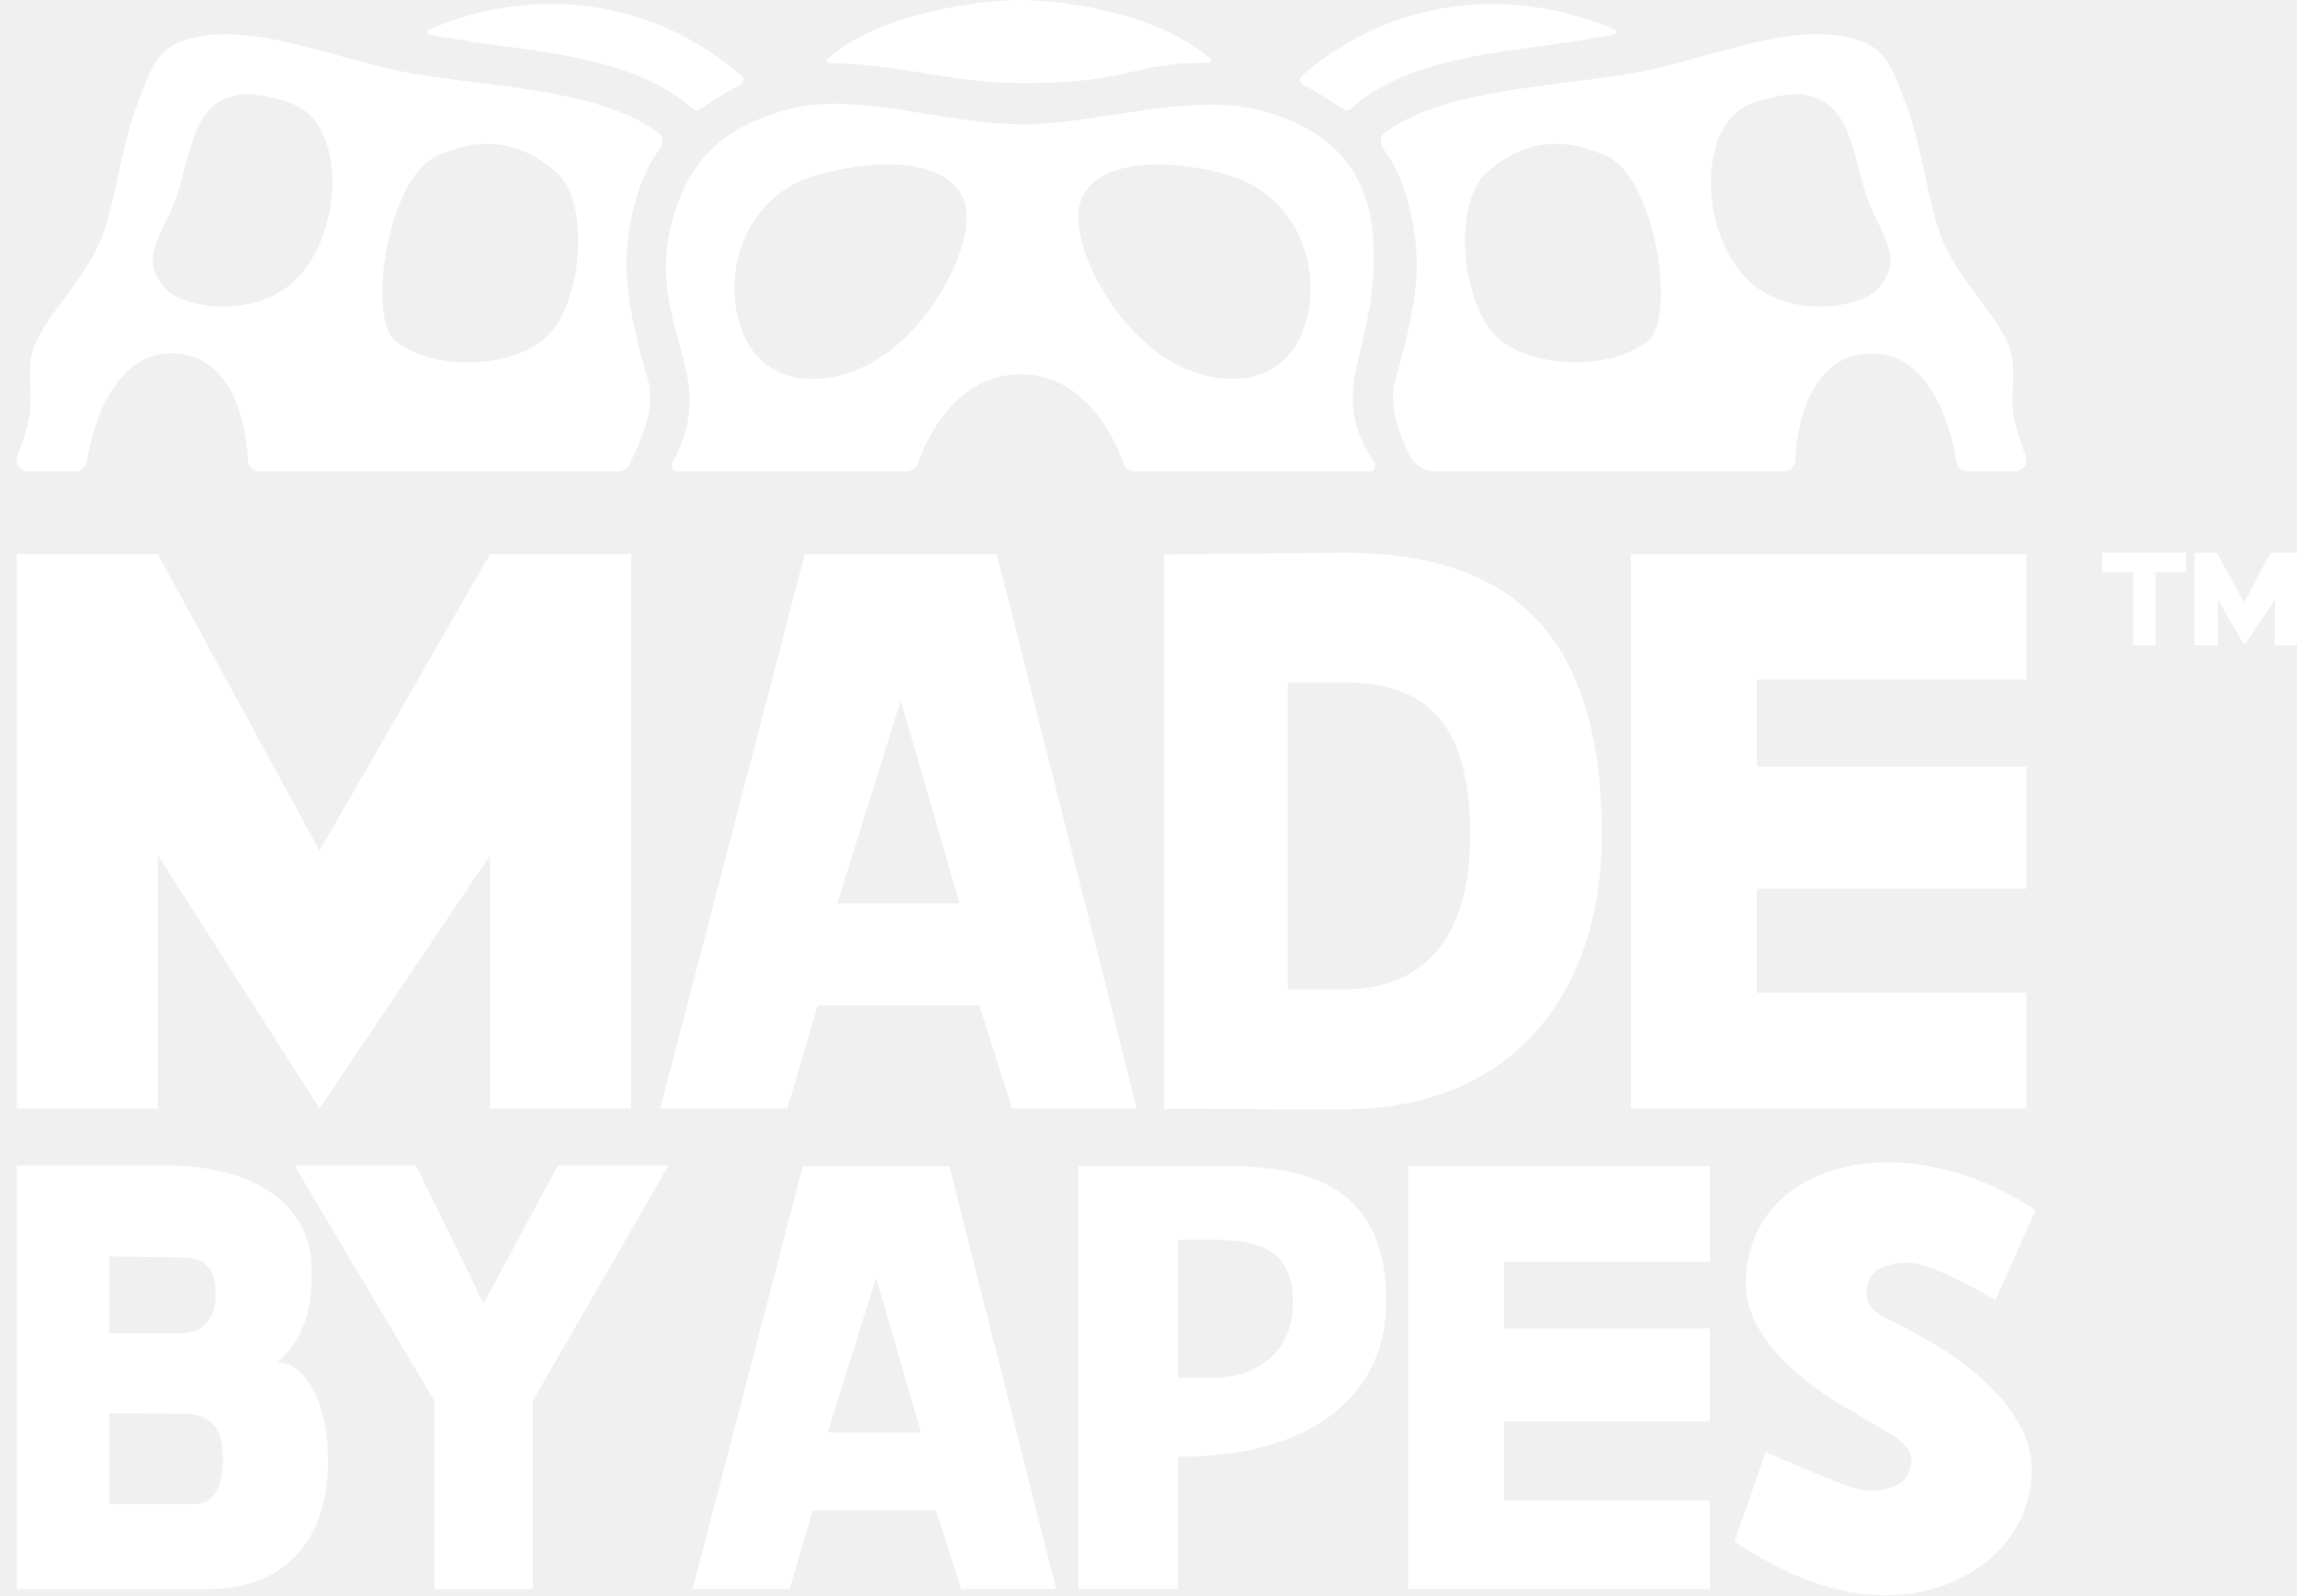
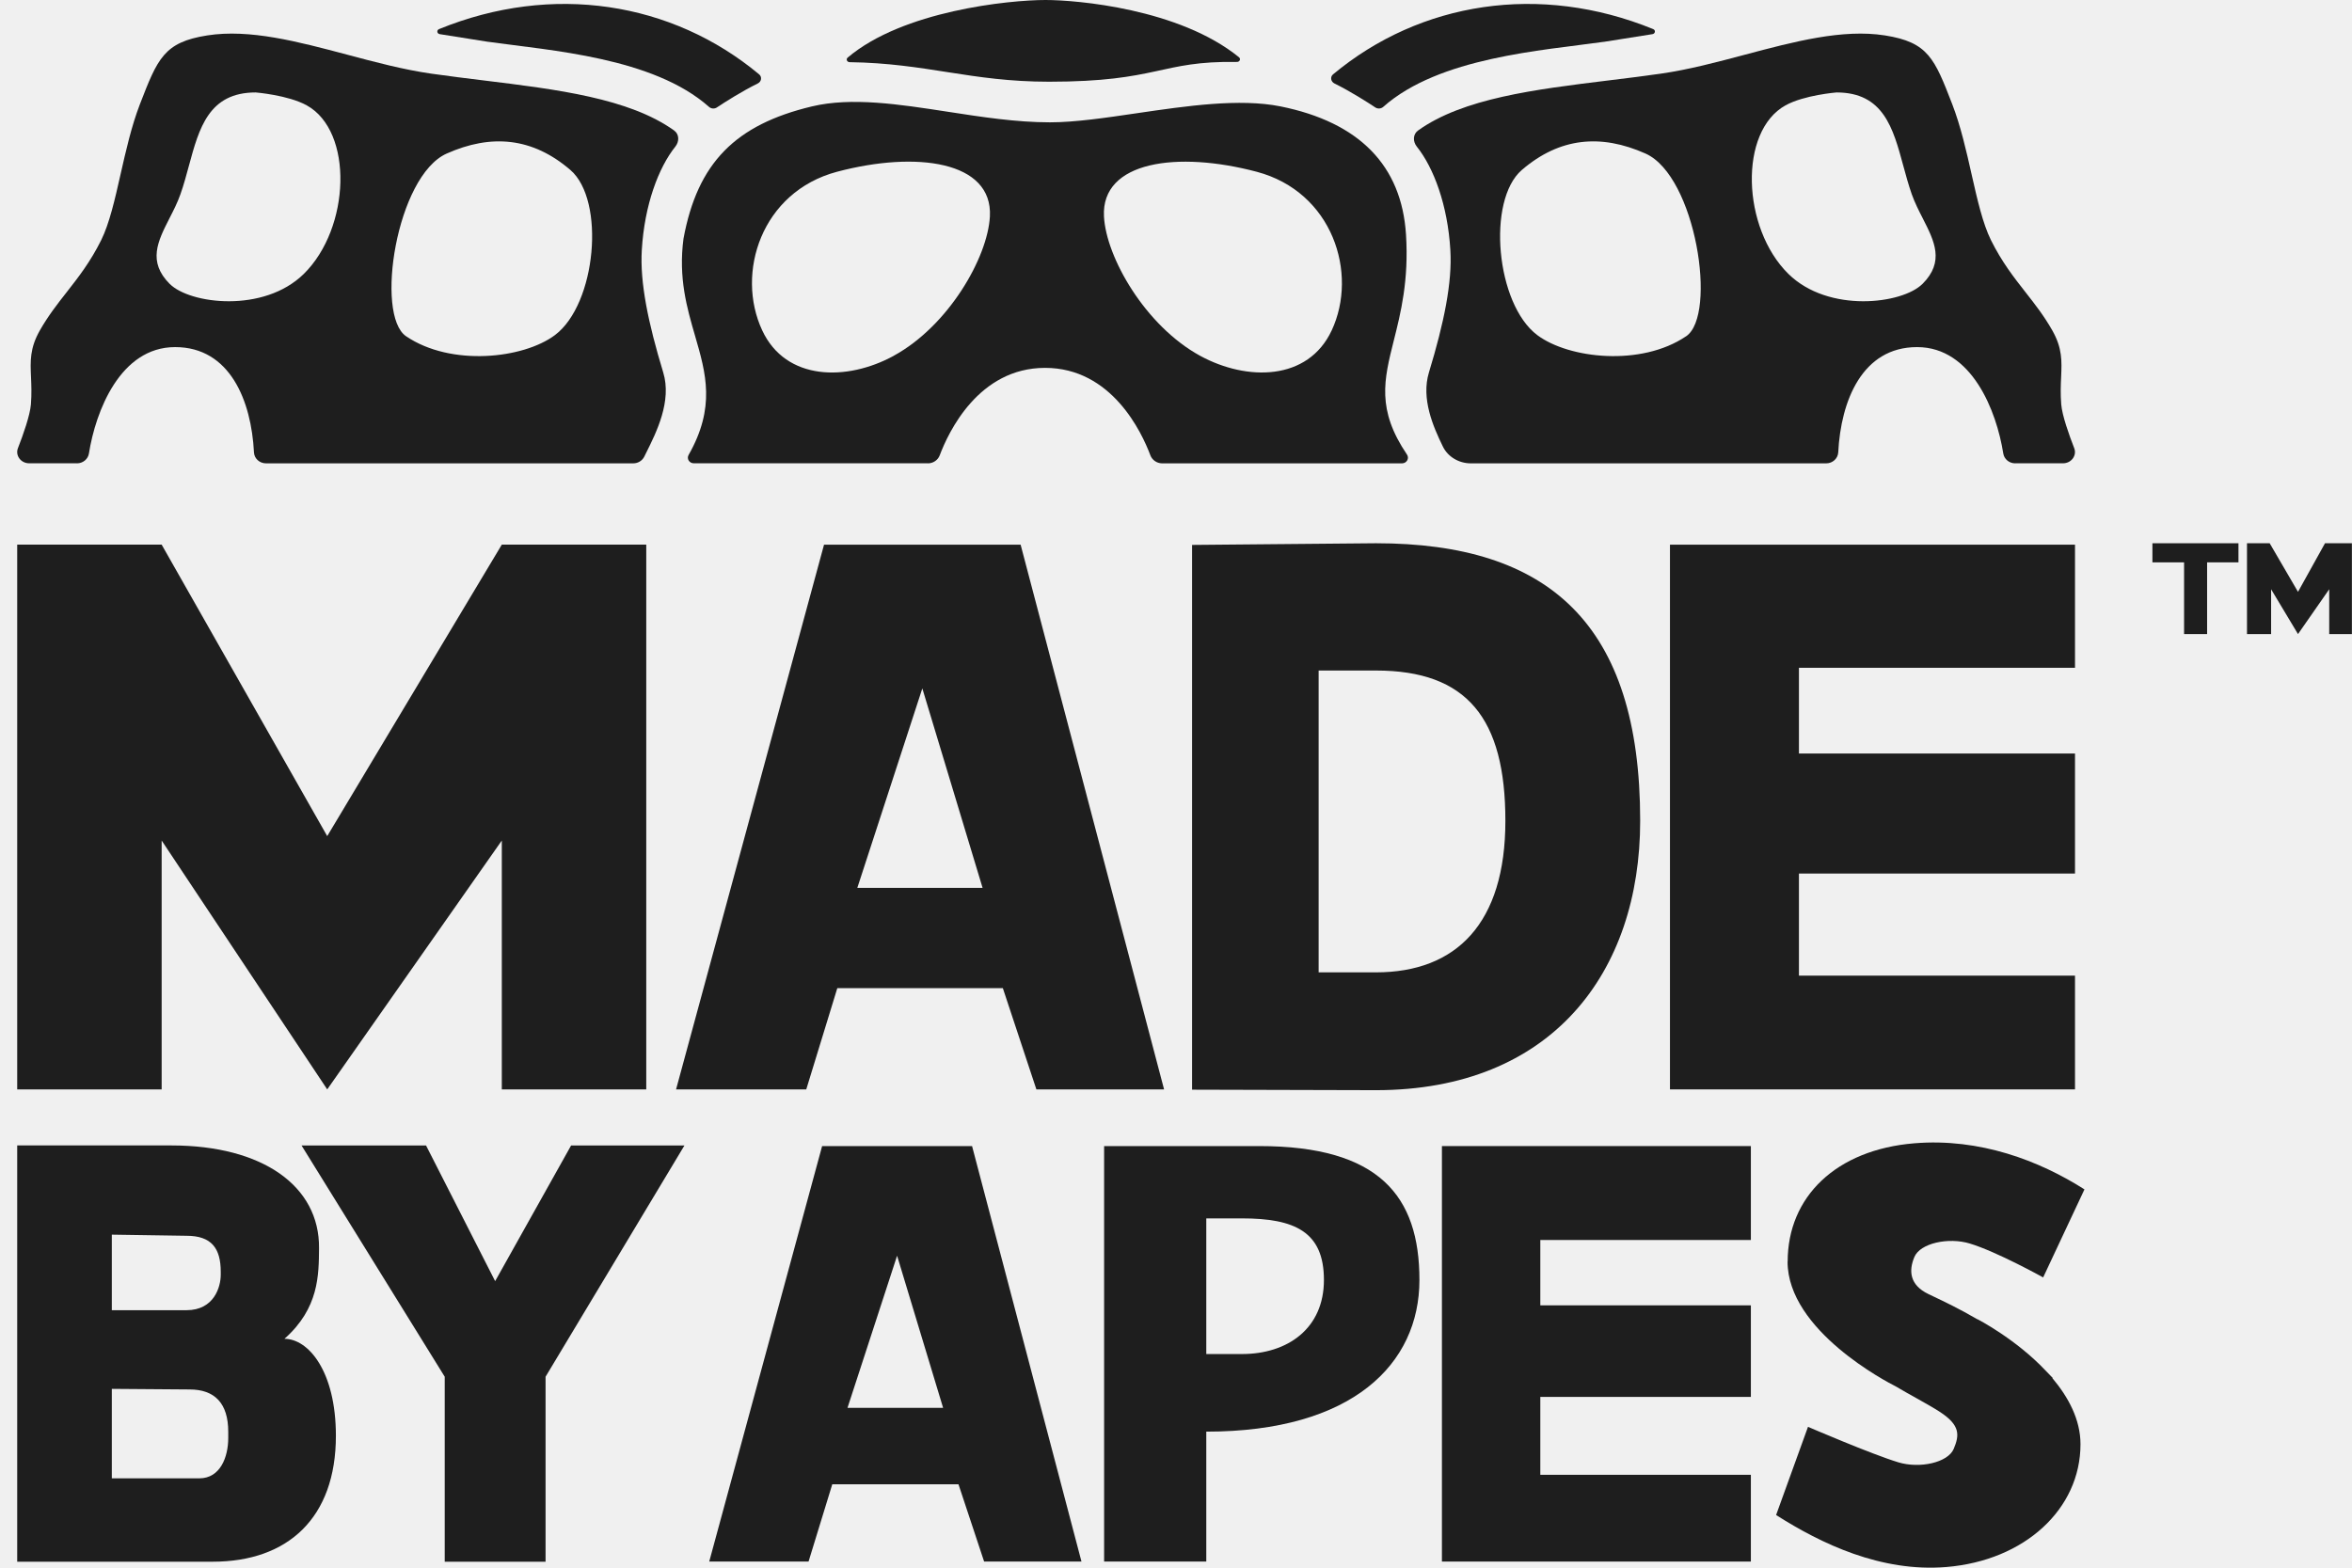
- <svg xmlns="http://www.w3.org/2000/svg" width="72" height="50" viewBox="0 0 72 50" fill="none">
-   <g clip-path="url(#clip0_51_765)">
-     <path d="M0.525 36.533H5.247C8.039 36.533 9.784 37.828 9.765 39.809C9.758 40.661 9.765 41.725 8.706 42.699C9.44 42.699 10.281 43.736 10.281 45.793C10.281 48.409 8.814 49.809 6.509 49.809H0.525V36.533ZM3.422 39.378V41.788H5.709C6.554 41.788 6.757 41.044 6.757 40.656V40.564C6.757 39.809 6.471 39.414 5.709 39.414L3.422 39.378ZM3.422 44.297V47.15H6.103C6.744 47.15 6.986 46.466 6.986 45.863V45.666C6.986 44.755 6.571 44.315 5.805 44.315L3.422 44.297V44.297Z" fill="white" />
-     <path d="M13.614 43.908L9.23 36.533H13.042L15.158 40.859L17.483 36.533H20.952L16.701 43.908V49.809H13.614V43.908Z" fill="white" />
-     <path d="M43.451 40.824C43.451 43.504 41.4 45.662 36.926 45.662V49.805H33.799V36.553H38.547C42.217 36.553 43.451 38.143 43.451 40.824ZM36.926 43.185H38.017C39.424 43.185 40.528 42.366 40.528 40.824C40.528 39.281 39.631 38.86 38.017 38.86H36.926V43.186V43.185Z" fill="white" />
-     <path d="M0.525 34.745V17.371H4.948L10.016 26.667L15.361 17.371H19.783V34.745H15.361V26.807L10.016 34.745L4.948 26.807V34.745H0.525Z" fill="white" />
-     <path d="M25.225 17.371H31.243L35.634 34.745H31.726L30.698 31.514H25.631L24.68 34.745H20.695L25.226 17.371H25.225ZM28.234 21.956L26.243 28.318H30.079L28.234 21.956Z" fill="white" />
-     <path d="M51.121 17.372H63.52V21.299H55.069V24.033H63.52V27.86H55.069V31.117H63.52V34.745H51.121V17.371V17.372Z" fill="white" />
-     <path d="M44.141 36.553H53.597V39.548H47.152V41.633H53.597V44.553H47.152V47.037H53.597V49.804H44.141V36.553Z" fill="white" />
-     <path d="M25.166 36.553H29.757L33.106 49.804H30.126L29.342 47.34H25.477L24.751 49.804H21.711L25.166 36.553ZM27.463 40.05L25.944 44.902H28.87L27.463 40.05Z" fill="white" />
-     <path d="M42.12 34.77L36.492 34.755V17.38L42.12 17.326C47.394 17.326 50.21 19.878 50.21 26.179C50.21 31.013 47.507 34.77 42.12 34.77ZM40.367 31.013H42.12C44.582 31.013 46.083 29.448 46.083 26.179C46.083 22.91 44.912 21.386 42.12 21.386H40.367V31.013Z" fill="white" />
-     <path fill-rule="evenodd" clip-rule="evenodd" d="M54.723 40.238C54.723 38.171 56.205 36.669 58.602 36.465C60.603 36.293 62.426 37.017 63.809 37.934L62.545 40.742C62.545 40.742 61.131 39.924 60.3 39.662C59.647 39.455 58.78 39.65 58.602 40.092C58.424 40.533 58.457 40.985 59.033 41.274C59.079 41.298 59.131 41.323 59.187 41.351C59.505 41.508 59.985 41.746 60.529 42.077H60.538C60.538 42.077 61.708 42.706 62.621 43.716C62.695 43.793 62.769 43.872 62.84 43.953H62.825C63.315 44.556 63.687 45.275 63.687 46.064C63.687 48.13 61.979 49.774 59.582 49.979C57.581 50.15 55.752 49.238 54.369 48.321L55.346 45.509C55.346 45.509 57.28 46.377 58.11 46.64C58.762 46.846 59.629 46.652 59.807 46.21C59.985 45.768 60.008 45.453 59.376 45.027C59.179 44.895 58.943 44.757 58.676 44.601C58.477 44.485 58.26 44.359 58.031 44.217C57.781 44.086 54.721 42.438 54.721 40.238H54.723Z" fill="white" />
-     <path d="M68.785 20.223V17.326H69.48L70.346 18.876L71.174 17.326H71.997V20.223H71.302V18.794L70.346 20.223L69.523 18.794V20.223H68.785Z" fill="white" />
-     <path d="M65.891 17.936V17.326H68.524V17.936H67.564V20.223H66.859V17.936H65.891Z" fill="white" />
-     <path d="M14.955 1.335L13.461 1.088C13.374 1.074 13.359 0.961 13.44 0.927C16.911 -0.548 20.571 0.056 23.238 2.372C23.334 2.454 23.308 2.604 23.195 2.662C22.715 2.906 22.181 3.262 21.943 3.427C21.869 3.478 21.768 3.468 21.703 3.408C19.994 1.826 16.832 1.61 14.955 1.334V1.335Z" fill="white" />
-     <path d="M49.092 1.335L50.587 1.088C50.674 1.074 50.689 0.961 50.608 0.927C47.136 -0.548 43.476 0.056 40.809 2.372C40.714 2.454 40.739 2.604 40.852 2.662C41.332 2.906 41.866 3.262 42.104 3.427C42.178 3.478 42.279 3.468 42.344 3.408C44.053 1.826 47.215 1.61 49.092 1.334V1.335Z" fill="white" />
-     <path d="M32.113 2.606C29.713 2.606 28.37 2.017 26.009 1.983C25.929 1.982 25.889 1.889 25.948 1.837C27.633 0.347 30.879 0 32.007 0C32.955 0 36.099 0.275 37.928 1.827C37.99 1.88 37.949 1.976 37.866 1.974C35.498 1.938 35.481 2.606 32.112 2.606L32.113 2.606Z" fill="white" />
-     <path fill-rule="evenodd" clip-rule="evenodd" d="M2.353 14.778H0.893C0.637 14.778 0.461 14.527 0.548 14.295C0.709 13.866 0.918 13.253 0.945 12.899C0.971 12.561 0.96 12.281 0.949 12.027C0.927 11.515 0.91 11.108 1.219 10.54C1.473 10.075 1.753 9.701 2.039 9.321C2.398 8.844 2.764 8.357 3.096 7.66C3.35 7.129 3.514 6.373 3.689 5.564C3.851 4.818 4.022 4.027 4.282 3.327C4.824 1.867 5.017 1.347 6.343 1.13C7.639 0.918 9.119 1.327 10.622 1.744C11.483 1.983 12.352 2.223 13.198 2.349C13.731 2.429 14.272 2.498 14.808 2.567C17.06 2.855 19.256 3.135 20.634 4.162C20.797 4.284 20.797 4.516 20.674 4.676C20.158 5.346 19.728 6.54 19.646 7.976C19.586 9.007 19.838 10.292 20.302 11.879C20.57 12.795 20.095 13.786 19.78 14.444C19.759 14.487 19.74 14.527 19.721 14.567C19.66 14.694 19.529 14.779 19.383 14.779H8.142C7.944 14.779 7.783 14.623 7.773 14.431C7.694 12.787 7.042 11.072 5.361 11.072C3.68 11.072 2.926 13.119 2.721 14.464C2.695 14.643 2.54 14.78 2.353 14.78V14.778ZM5.196 9.056C4.512 8.345 4.829 7.696 5.185 6.969C5.306 6.721 5.432 6.465 5.524 6.194C5.624 5.898 5.704 5.588 5.784 5.283C6.096 4.083 6.39 2.949 7.827 2.949C7.827 2.949 8.817 3.032 9.387 3.36C10.825 4.188 10.73 7.273 9.297 8.738C8.071 9.993 5.812 9.699 5.196 9.056V9.056ZM12.431 10.726C13.808 11.697 16.021 11.442 16.986 10.69C18.255 9.701 18.537 6.39 17.461 5.424C16.3 4.382 15.038 4.267 13.675 4.898C12.133 5.612 11.472 10.049 12.431 10.726H12.431Z" fill="white" />
-     <path fill-rule="evenodd" clip-rule="evenodd" d="M61.693 14.778H63.153C63.408 14.778 63.585 14.527 63.497 14.295C63.336 13.866 63.127 13.253 63.1 12.899C63.074 12.561 63.085 12.281 63.097 12.027C63.118 11.515 63.135 11.108 62.826 10.54C62.572 10.075 62.292 9.701 62.006 9.321C61.648 8.844 61.281 8.357 60.949 7.66C60.696 7.129 60.532 6.373 60.356 5.564C60.195 4.818 60.023 4.027 59.763 3.327C59.221 1.867 59.029 1.347 57.702 1.13C56.406 0.918 54.926 1.327 53.424 1.744C52.562 1.983 51.693 2.223 50.847 2.349C50.314 2.429 49.774 2.498 49.237 2.567C46.985 2.855 44.789 3.135 43.411 4.162C43.248 4.284 43.248 4.516 43.371 4.676C43.887 5.346 44.317 6.54 44.399 7.976C44.459 9.007 44.207 10.292 43.743 11.879C43.5 12.71 43.867 13.601 44.174 14.25C44.325 14.57 44.659 14.779 45.023 14.779H55.904C56.103 14.779 56.263 14.623 56.273 14.431C56.352 12.787 57.004 11.072 58.685 11.072C60.366 11.072 61.121 13.119 61.325 14.464C61.351 14.643 61.506 14.78 61.693 14.78V14.778ZM58.851 9.056C59.535 8.345 59.218 7.696 58.862 6.969C58.741 6.721 58.616 6.465 58.523 6.194C58.423 5.898 58.343 5.588 58.263 5.283C57.951 4.083 57.656 2.949 56.22 2.949C56.22 2.949 55.23 3.032 54.66 3.36C53.221 4.188 53.317 7.273 54.749 8.738C55.977 9.993 58.234 9.699 58.851 9.056V9.056ZM51.615 10.726C50.239 11.697 48.026 11.442 47.061 10.69C45.792 9.701 45.51 6.39 46.586 5.424C47.747 4.382 49.009 4.267 50.372 4.898C51.913 5.612 52.575 10.049 51.616 10.726H51.615Z" fill="white" />
-     <path fill-rule="evenodd" clip-rule="evenodd" d="M28.406 14.777H21.24C21.1 14.777 21.014 14.63 21.078 14.51C21.91 12.985 21.611 11.911 21.277 10.71C21.03 9.823 20.763 8.866 20.924 7.609C21.353 5.188 22.513 3.976 24.855 3.394C26.069 3.091 27.514 3.324 29.012 3.564C30.05 3.73 31.111 3.901 32.14 3.901C32.908 3.901 33.834 3.759 34.802 3.611C36.323 3.378 37.945 3.131 39.2 3.394C41.615 3.901 42.908 5.284 43.041 7.481C43.129 8.944 42.88 9.978 42.668 10.859C42.364 12.116 42.137 13.062 43.071 14.498C43.149 14.617 43.063 14.777 42.917 14.777H35.577C35.413 14.777 35.269 14.672 35.216 14.522C34.953 13.79 34.032 11.732 31.992 11.732C29.951 11.732 29.03 13.79 28.767 14.522C28.713 14.671 28.569 14.777 28.406 14.777V14.777ZM27.358 11.348C25.923 12.164 24.057 12.151 23.333 10.539C22.512 8.708 23.31 6.119 25.623 5.478C28.047 4.808 30.391 5.135 30.303 6.901C30.237 8.214 29.036 10.394 27.358 11.347V11.348ZM40.765 10.539C40.041 12.151 38.175 12.163 36.74 11.348C35.062 10.394 33.861 8.214 33.795 6.902C33.707 5.136 36.051 4.808 38.474 5.479C40.787 6.12 41.586 8.709 40.765 10.54V10.539Z" fill="white" />
+ <svg xmlns="http://www.w3.org/2000/svg" width="48" height="32" viewBox="0 0 48 32" fill="none">
+   <g clip-path="url(#clip0_45_3603)">
+     <path d="M0.351 23.381H3.499C5.36 23.381 6.523 24.21 6.511 25.478C6.506 26.023 6.511 26.704 5.805 27.328C6.294 27.328 6.855 27.991 6.855 29.308C6.855 30.982 5.877 31.878 4.34 31.878H0.351V23.381ZM2.282 25.202V26.744H3.806C4.37 26.744 4.505 26.268 4.505 26.02V25.961C4.505 25.478 4.315 25.225 3.806 25.225L2.282 25.202ZM2.282 28.351V30.176H4.069C4.497 30.176 4.658 29.739 4.658 29.353V29.226C4.658 28.643 4.381 28.362 3.87 28.362L2.282 28.35V28.351Z" fill="#1E1E1E" />
+     <path d="M9.076 28.102L6.154 23.382H8.695L10.105 26.151L11.655 23.382H13.968L11.134 28.102V31.878H9.076V28.102Z" fill="#1E1E1E" />
+     <path d="M28.968 26.127C28.968 27.843 27.601 29.223 24.618 29.223V31.875H22.533V23.394H25.699C28.145 23.394 28.968 24.411 28.968 26.127ZM24.618 27.639H25.345C26.283 27.639 27.019 27.114 27.019 26.127C27.019 25.14 26.421 24.87 25.345 24.87H24.618V27.639V27.639Z" fill="#1E1E1E" />
+     <path d="M0.351 22.237V11.117H3.299L6.678 17.067L10.241 11.117H13.189V22.237H10.241V17.157L6.678 22.237L3.299 17.157V22.237H0.351Z" fill="#1E1E1E" />
+     <path d="M16.817 11.118H20.829L23.757 22.238H21.151L20.466 20.17H17.088L16.454 22.238H13.797L16.817 11.118H16.817ZM18.823 14.052L17.496 18.124H20.053L18.823 14.052Z" fill="#1E1E1E" />
+     <path d="M34.081 11.118H42.347V13.631H36.713V15.381H42.347V17.831H36.713V19.915H42.347V22.237H34.081V11.117V11.118Z" fill="#1E1E1E" />
+     <path d="M29.427 23.394H35.732V25.311H31.435V26.645H35.732V28.514H31.435V30.104H35.732V31.875H29.427V23.394Z" fill="#1E1E1E" />
+     <path d="M16.778 23.394H19.838L22.071 31.875H20.084L19.561 30.298H16.985L16.501 31.875H14.474L16.778 23.394ZM18.308 25.632L17.296 28.737H19.247L18.308 25.632Z" fill="#1E1E1E" />
+     <path d="M28.08 22.253L24.328 22.243V11.123L28.08 11.089C31.596 11.089 33.473 12.722 33.473 16.755C33.473 19.848 31.671 22.253 28.08 22.253ZM26.911 19.848H28.08C29.721 19.848 30.722 18.847 30.722 16.755C30.722 14.663 29.941 13.687 28.08 13.687H26.911V19.848Z" fill="#1E1E1E" />
+     <path fill-rule="evenodd" clip-rule="evenodd" d="M36.483 25.752C36.483 24.429 37.471 23.468 39.069 23.337C40.403 23.227 41.618 23.691 42.54 24.278L41.697 26.075C41.697 26.075 40.755 25.551 40.2 25.383C39.766 25.251 39.187 25.375 39.069 25.658C38.95 25.941 38.972 26.23 39.356 26.415C39.387 26.43 39.421 26.446 39.459 26.464C39.671 26.565 39.991 26.717 40.353 26.929H40.359C40.359 26.929 41.139 27.331 41.748 27.978C41.797 28.027 41.846 28.078 41.894 28.129H41.884C42.21 28.516 42.459 28.975 42.459 29.48C42.459 30.803 41.32 31.855 39.722 31.986C38.388 32.096 37.169 31.512 36.247 30.925L36.898 29.125C36.898 29.125 38.187 29.681 38.741 29.849C39.175 29.981 39.754 29.857 39.872 29.574C39.991 29.291 40.006 29.09 39.585 28.817C39.453 28.732 39.296 28.644 39.118 28.544C38.985 28.47 38.841 28.39 38.688 28.299C38.521 28.215 36.481 27.16 36.481 25.752H36.483Z" fill="#1E1E1E" />
+     <path d="M45.857 12.943V11.089H46.32L46.898 12.081L47.449 11.089H47.998V12.943H47.535V12.028L46.898 12.943L46.349 12.028V12.943H45.857Z" fill="#1E1E1E" />
+     <path d="M43.927 11.479V11.089H45.683V11.479H45.043V12.943H44.573V11.479H43.927Z" fill="#1E1E1E" />
+     <path d="M9.97 0.855L8.975 0.697C8.916 0.688 8.907 0.616 8.96 0.594C11.274 -0.35 13.714 0.036 15.493 1.518C15.556 1.571 15.54 1.667 15.464 1.704C15.144 1.861 14.788 2.088 14.629 2.194C14.58 2.226 14.513 2.22 14.47 2.182C13.33 1.169 11.222 1.031 9.97 0.854V0.855Z" fill="#1E1E1E" />
+     <path d="M32.728 0.855L33.724 0.697C33.782 0.688 33.792 0.616 33.739 0.594C31.424 -0.35 28.984 0.036 27.205 1.518C27.142 1.571 27.159 1.667 27.234 1.704C27.554 1.861 27.91 2.088 28.069 2.194C28.118 2.226 28.186 2.22 28.229 2.182C29.369 1.169 31.476 1.031 32.728 0.854V0.855Z" fill="#1E1E1E" />
+     <path d="M21.409 1.668C19.809 1.668 18.914 1.291 17.339 1.269C17.286 1.268 17.26 1.209 17.299 1.176C18.422 0.222 20.586 0 21.338 0C21.97 0 24.066 0.176 25.286 1.169C25.327 1.203 25.3 1.265 25.244 1.264C23.666 1.24 23.654 1.668 21.408 1.668L21.409 1.668Z" fill="#1E1E1E" />
+     <path fill-rule="evenodd" clip-rule="evenodd" d="M1.569 9.457H0.596C0.425 9.457 0.308 9.297 0.366 9.148C0.473 8.874 0.612 8.481 0.631 8.255C0.648 8.038 0.64 7.859 0.633 7.697C0.619 7.369 0.607 7.109 0.813 6.745C0.983 6.447 1.169 6.208 1.36 5.965C1.599 5.66 1.843 5.348 2.065 4.902C2.233 4.562 2.343 4.078 2.46 3.56C2.568 3.083 2.682 2.577 2.855 2.128C3.217 1.194 3.345 0.862 4.229 0.723C5.093 0.587 6.08 0.849 7.082 1.115C7.656 1.268 8.235 1.422 8.799 1.503C9.154 1.554 9.515 1.598 9.872 1.642C11.374 1.826 12.838 2.006 13.757 2.663C13.865 2.741 13.865 2.889 13.783 2.992C13.439 3.421 13.152 4.185 13.098 5.104C13.058 5.764 13.226 6.586 13.535 7.602C13.714 8.188 13.397 8.822 13.187 9.243C13.173 9.271 13.16 9.297 13.148 9.322C13.107 9.404 13.02 9.458 12.923 9.458H5.429C5.296 9.458 5.189 9.358 5.183 9.235C5.13 8.183 4.695 7.085 3.574 7.085C2.453 7.085 1.951 8.395 1.815 9.256C1.797 9.371 1.694 9.458 1.569 9.458V9.457ZM3.464 5.796C3.009 5.34 3.22 4.925 3.457 4.459C3.538 4.301 3.622 4.137 3.683 3.963C3.75 3.774 3.803 3.576 3.856 3.381C4.064 2.613 4.261 1.887 5.218 1.887C5.218 1.887 5.878 1.94 6.259 2.15C7.217 2.679 7.154 4.654 6.199 5.592C5.381 6.395 3.875 6.207 3.464 5.795V5.796ZM8.288 6.864C9.206 7.486 10.681 7.322 11.324 6.841C12.17 6.208 12.359 4.089 11.641 3.47C10.867 2.804 10.026 2.73 9.117 3.134C8.089 3.591 7.648 6.431 8.288 6.864H8.288Z" fill="#1E1E1E" />
+     <path fill-rule="evenodd" clip-rule="evenodd" d="M41.128 9.457H42.102C42.272 9.457 42.39 9.297 42.331 9.148C42.224 8.874 42.085 8.481 42.066 8.255C42.049 8.038 42.056 7.859 42.064 7.697C42.078 7.369 42.09 7.109 41.884 6.745C41.715 6.447 41.528 6.208 41.337 5.965C41.098 5.66 40.854 5.348 40.632 4.902C40.464 4.562 40.354 4.078 40.237 3.56C40.13 3.083 40.015 2.577 39.842 2.128C39.48 1.194 39.352 0.862 38.468 0.723C37.604 0.587 36.617 0.849 35.616 1.115C35.041 1.268 34.462 1.422 33.898 1.503C33.543 1.554 33.182 1.598 32.825 1.642C31.323 1.826 29.859 2.006 28.941 2.663C28.832 2.741 28.832 2.889 28.914 2.992C29.258 3.421 29.545 4.185 29.599 5.104C29.639 5.764 29.471 6.586 29.162 7.602C29 8.134 29.245 8.704 29.449 9.12C29.55 9.324 29.773 9.458 30.015 9.458H37.269C37.402 9.458 37.508 9.358 37.515 9.235C37.568 8.183 38.003 7.085 39.124 7.085C40.244 7.085 40.747 8.395 40.883 9.256C40.901 9.371 41.004 9.458 41.128 9.458V9.457ZM39.234 5.796C39.69 5.34 39.478 4.925 39.241 4.459C39.16 4.301 39.077 4.137 39.015 3.963C38.949 3.774 38.895 3.576 38.842 3.381C38.634 2.613 38.437 1.887 37.48 1.887C37.48 1.887 36.82 1.94 36.44 2.15C35.481 2.679 35.545 4.654 36.499 5.592C37.318 6.395 38.823 6.207 39.234 5.795V5.796ZM34.41 6.864C33.493 7.486 32.017 7.322 31.374 6.841C30.528 6.208 30.34 4.089 31.057 3.47C31.831 2.804 32.673 2.73 33.581 3.134C34.609 3.591 35.05 6.431 34.411 6.864H34.41Z" fill="#1E1E1E" />
+     <path fill-rule="evenodd" clip-rule="evenodd" d="M18.938 9.457H14.16C14.067 9.457 14.009 9.363 14.053 9.287C14.607 8.311 14.408 7.623 14.185 6.855C14.02 6.287 13.842 5.675 13.949 4.87C14.236 3.321 15.009 2.545 16.57 2.172C17.38 1.979 18.343 2.127 19.342 2.281C20.033 2.388 20.741 2.497 21.427 2.497C21.939 2.497 22.556 2.406 23.202 2.311C24.216 2.162 25.297 2.004 26.134 2.172C27.744 2.497 28.605 3.382 28.694 4.788C28.753 5.724 28.587 6.386 28.445 6.95C28.243 7.754 28.092 8.36 28.714 9.279C28.766 9.355 28.709 9.458 28.612 9.458H23.718C23.609 9.458 23.513 9.39 23.477 9.294C23.302 8.826 22.688 7.509 21.328 7.509C19.968 7.509 19.354 8.826 19.178 9.294C19.142 9.39 19.046 9.458 18.938 9.458V9.457ZM18.239 7.263C17.282 7.785 16.038 7.777 15.556 6.745C15.008 5.573 15.54 3.916 17.082 3.506C18.698 3.077 20.261 3.287 20.202 4.417C20.158 5.257 19.357 6.652 18.239 7.262V7.263ZM27.177 6.745C26.695 7.777 25.45 7.784 24.493 7.263C23.375 6.652 22.574 5.257 22.53 4.418C22.471 3.287 24.034 3.078 25.65 3.507C27.192 3.917 27.724 5.574 27.177 6.746V6.745Z" fill="#1E1E1E" />
  </g>
  <defs>
-     <clipPath id="clip0_51_765">
-       <rect width="72" height="50" fill="white" />
+     <clipPath id="clip0_45_3603">
+       <rect width="48" height="32" fill="white" />
    </clipPath>
  </defs>
</svg>
